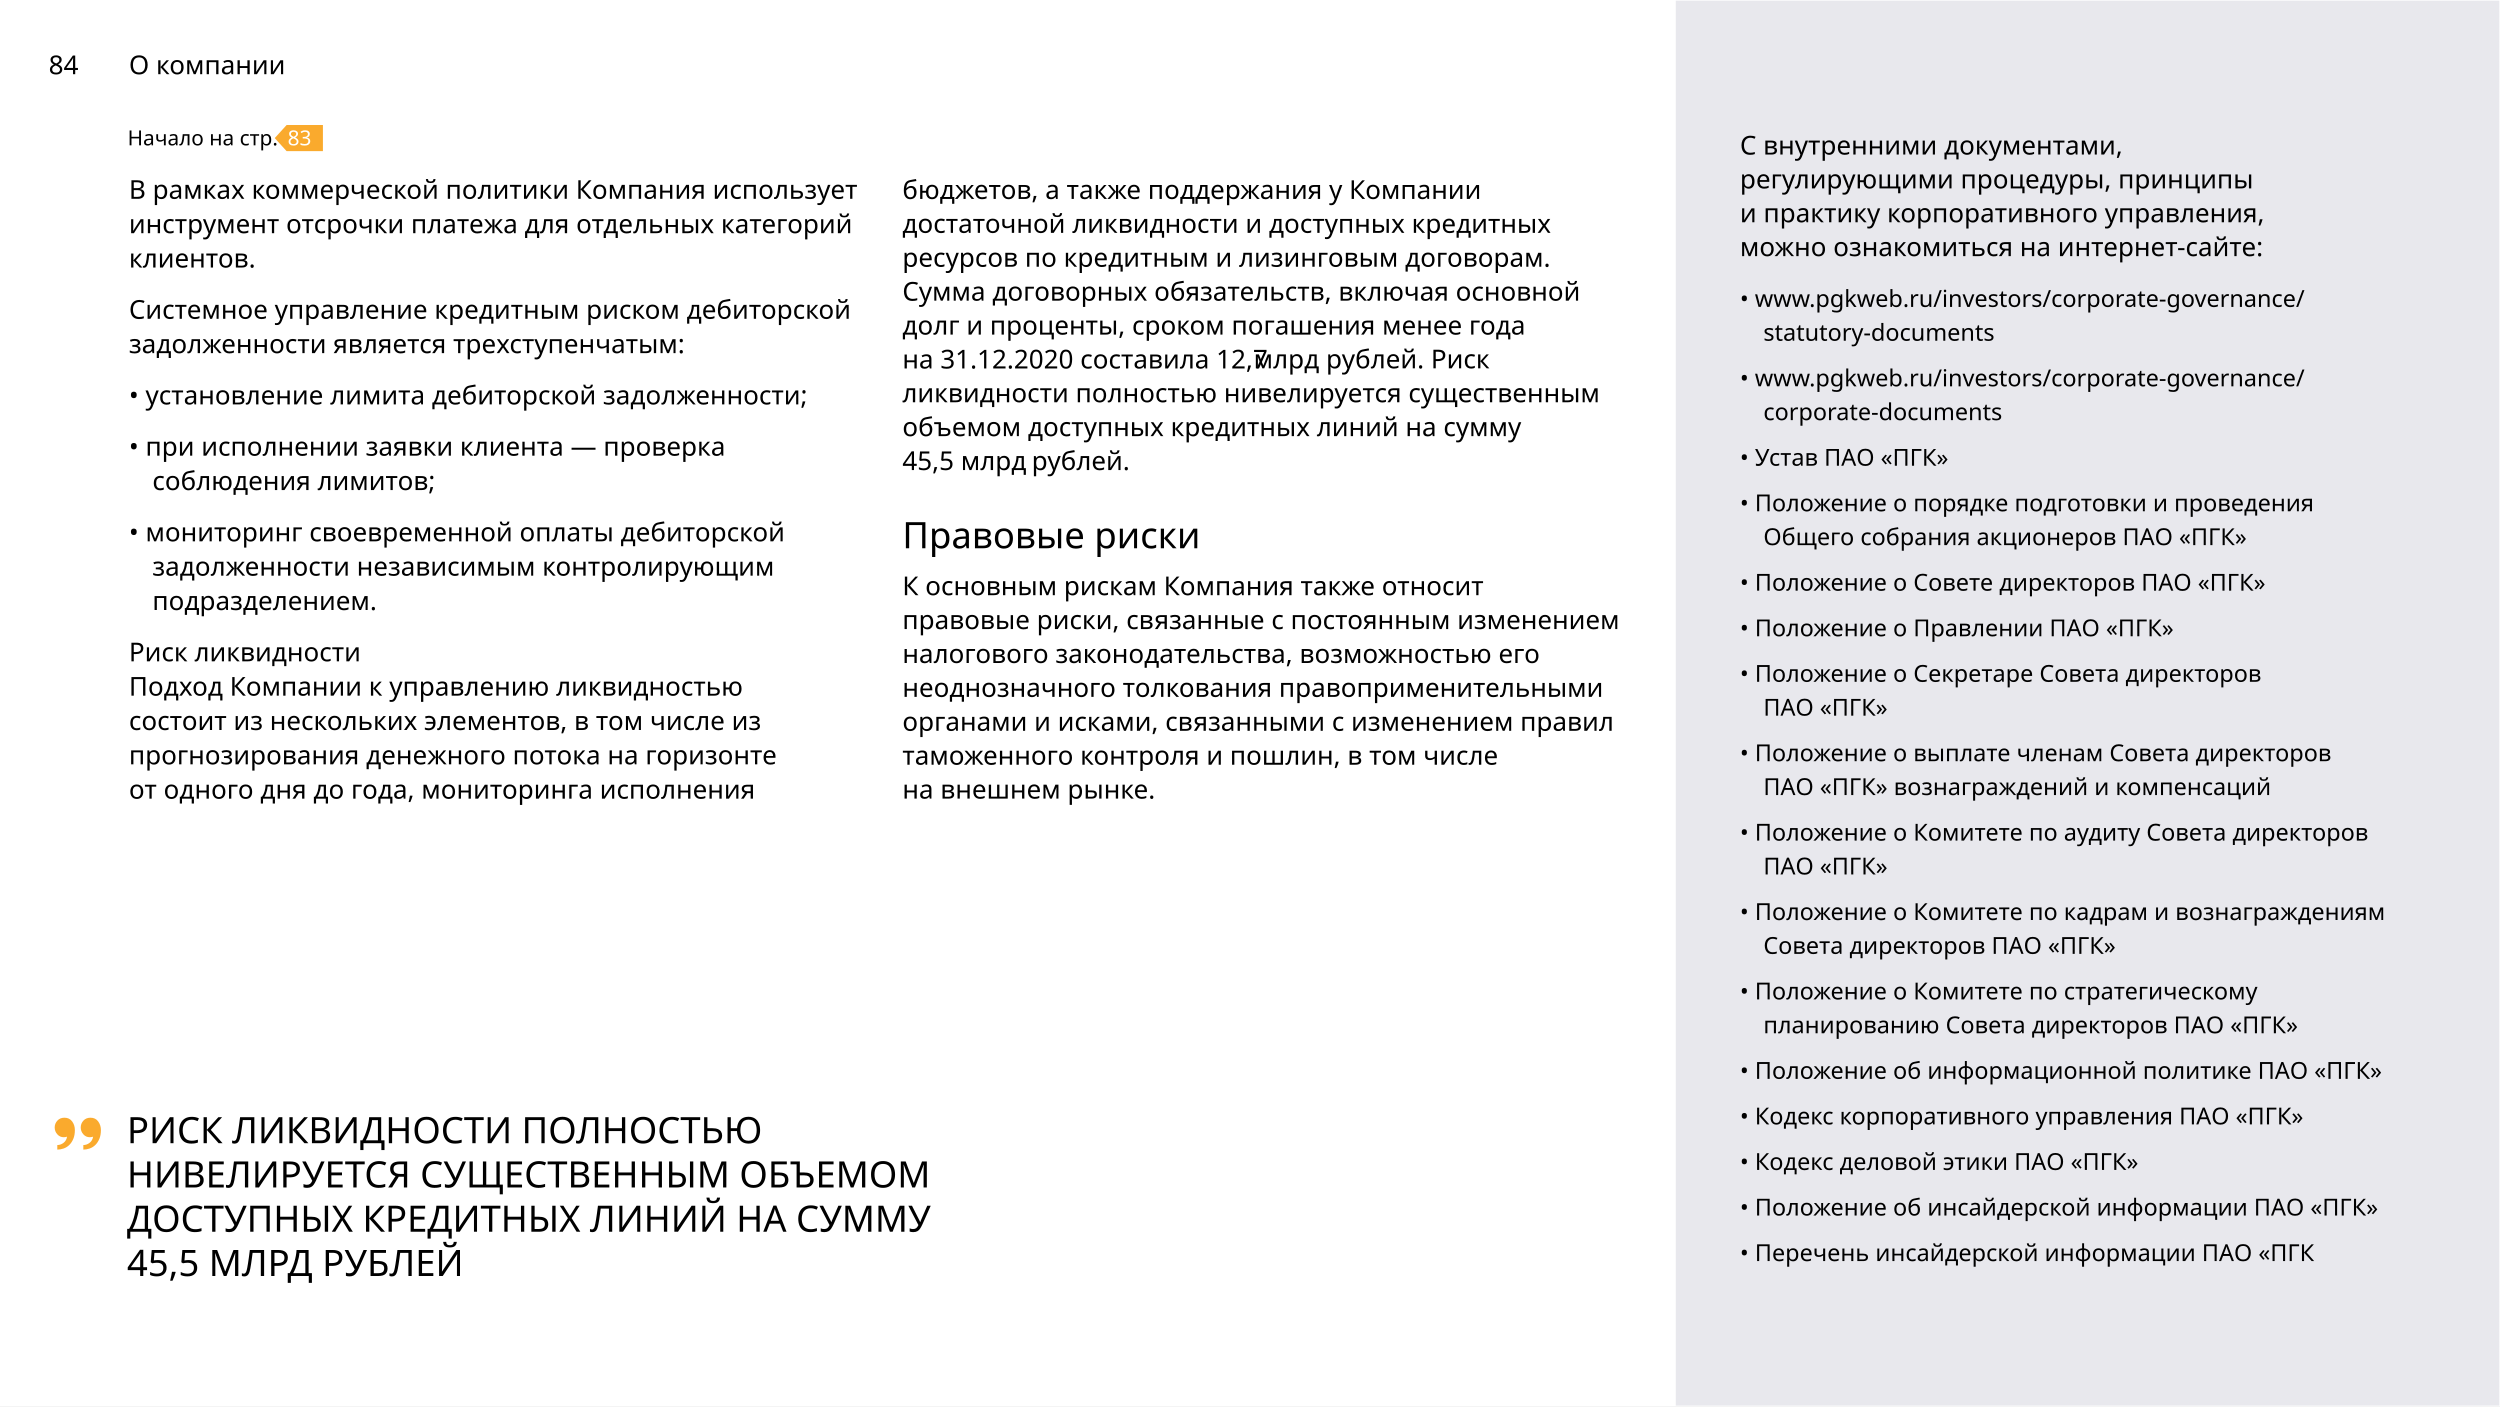
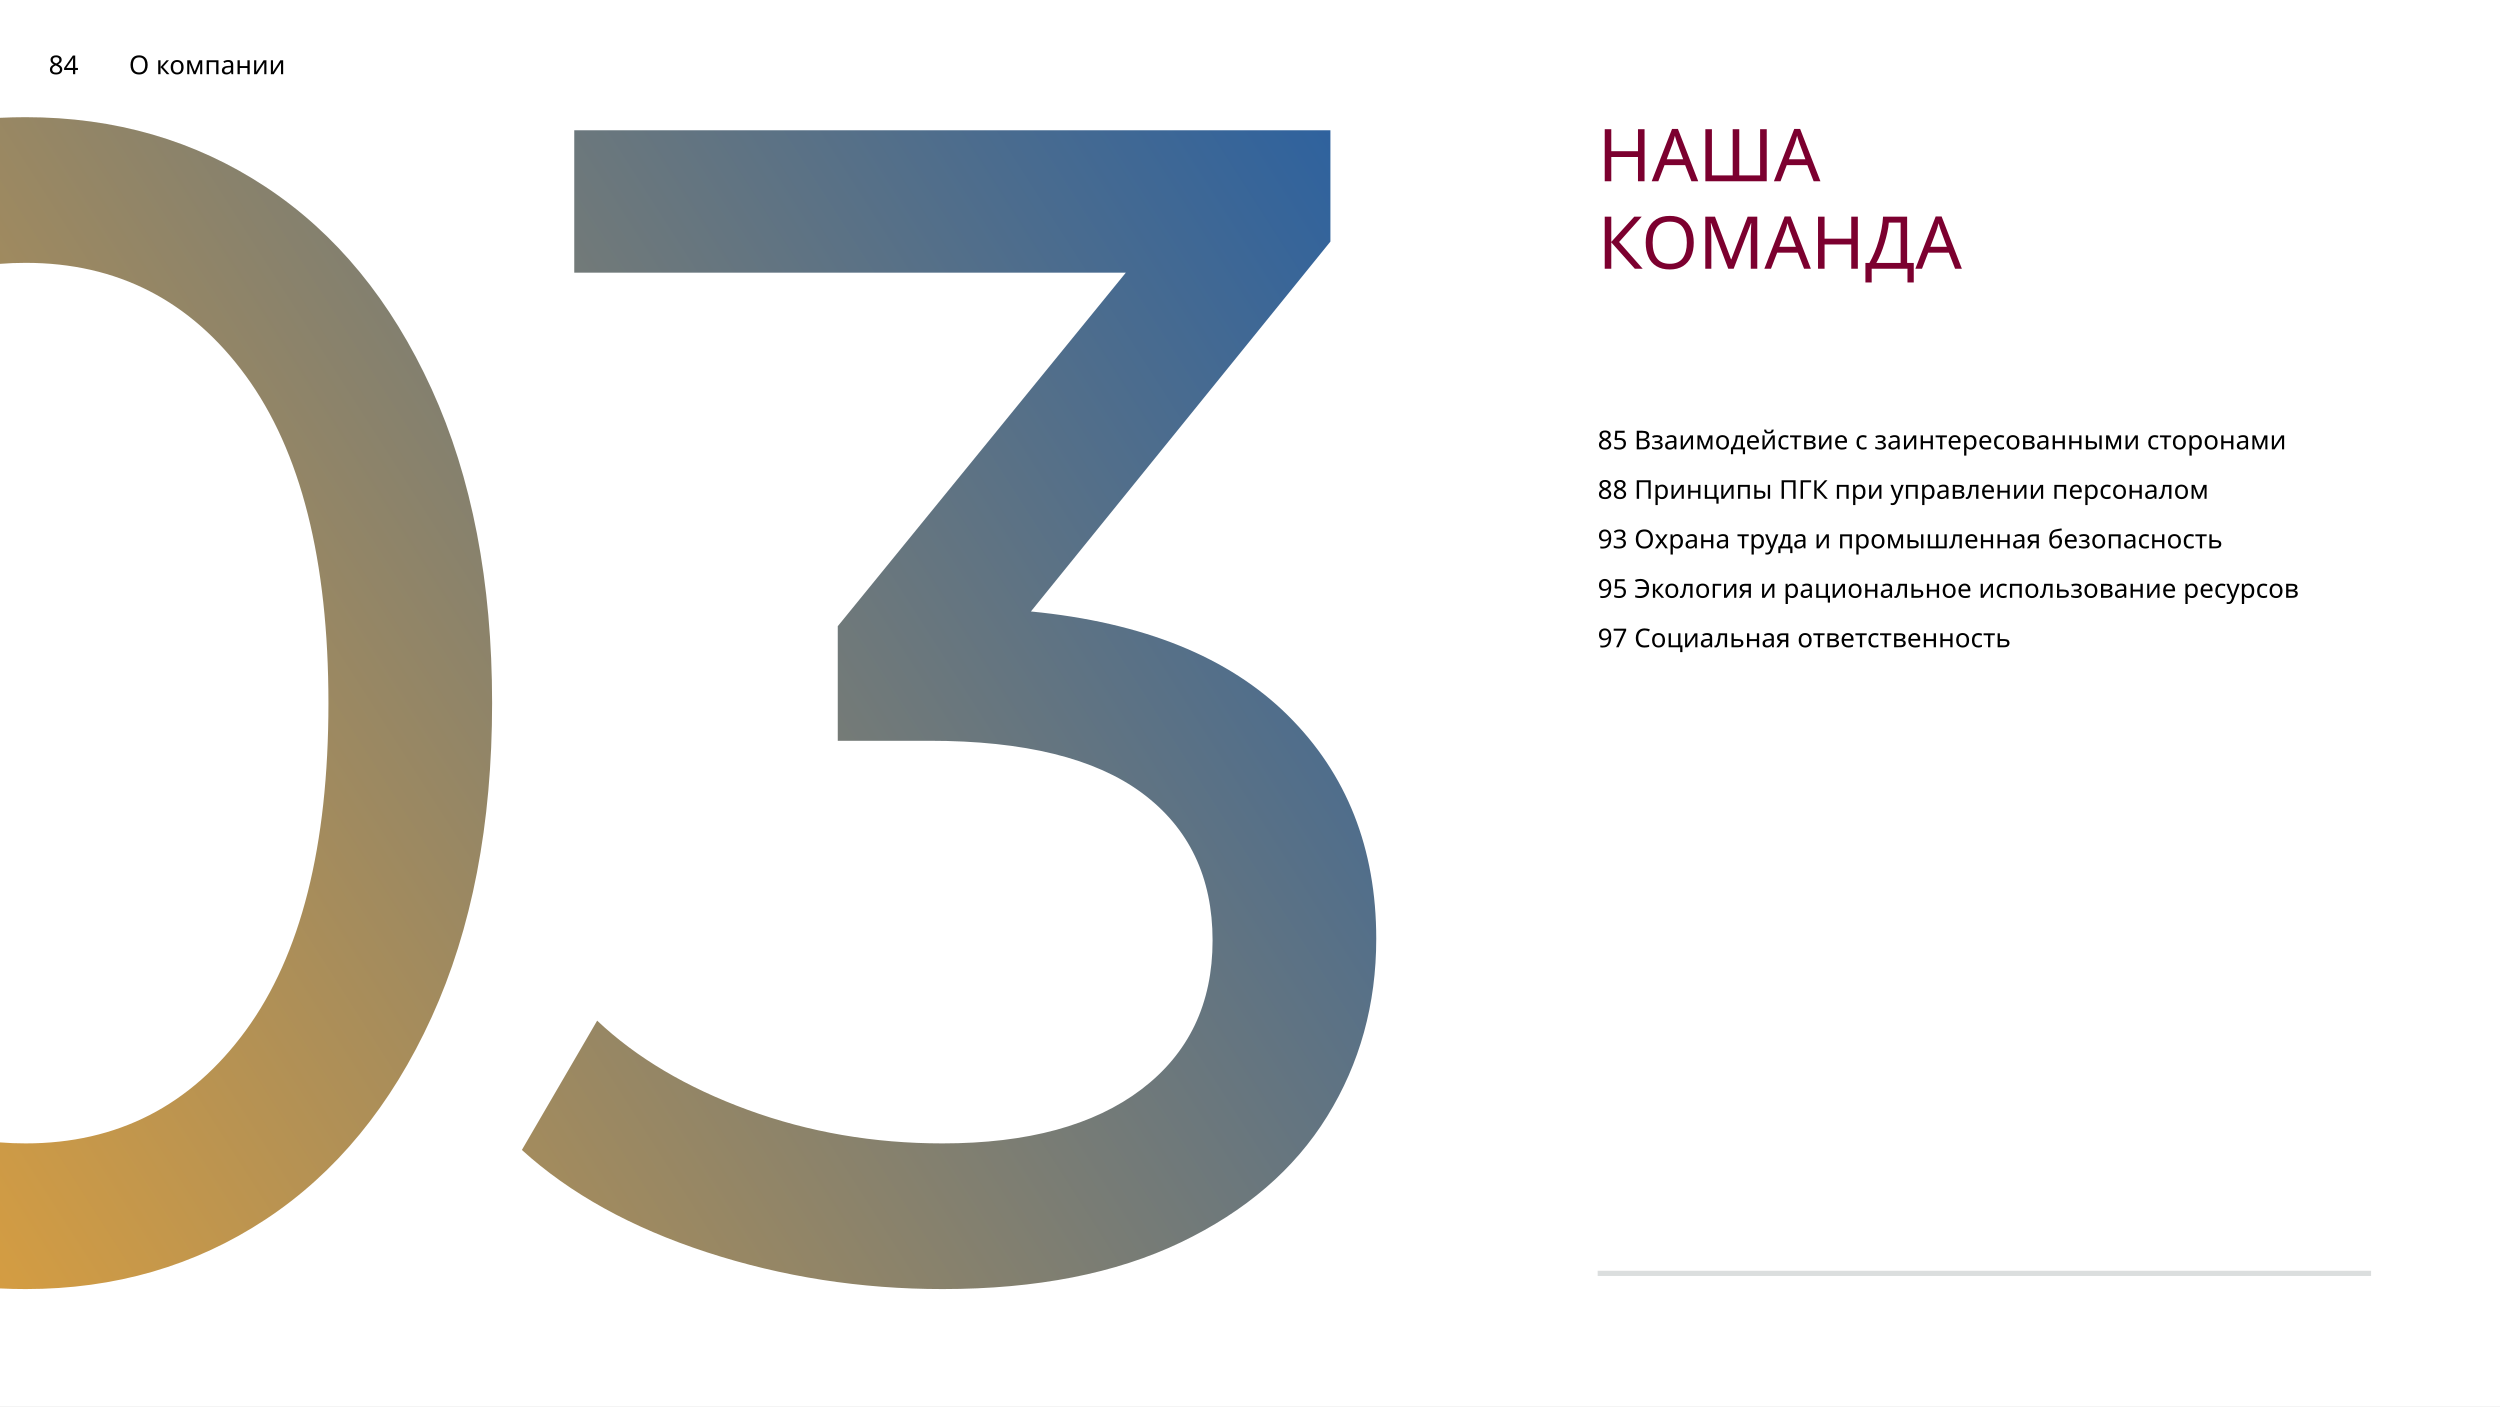
<svg xmlns="http://www.w3.org/2000/svg" version="1.1" id="svg2" xml:space="preserve" width="2560" height="1440" viewBox="0 0 2560 1440">
  <defs id="defs6">
    <clipPath clipPathUnits="userSpaceOnUse" id="clipPath20">
      <path d="M 0,1080 H 1920 V 0 H 0 Z" id="path18" />
    </clipPath>
-     <clipPath clipPathUnits="userSpaceOnUse" id="clipPath200">
-       <path d="M 0,0 H 1920 V 1080 H 0 Z" id="path198" />
-     </clipPath>
-     <clipPath clipPathUnits="userSpaceOnUse" id="clipPath218">
-       <path d="M 0,1080 H 1920 V 0 H 0 Z" id="path216" />
+     <linearGradient x1="0" y1="0" x2="1" y2="0" gradientUnits="userSpaceOnUse" gradientTransform="matrix(1421.797,902.2997,902.2997,-1421.797,-355.6667,87.87323)" spreadMethod="pad" id="linearGradient58">
+       <stop style="stop-opacity:1;stop-color:#faaa2d" offset="0" id="stop54" />
+       <stop style="stop-opacity:1;stop-color:#2960a1" offset="1" id="stop56" />
+     </linearGradient>
+     <clipPath clipPathUnits="userSpaceOnUse" id="clipPath78">
+       <path d="M 0,1080 H 1920 V 0 H 0 Z" id="path76" />
    </clipPath>
  </defs>
  <g id="g10" transform="matrix(1.333333,0,0,-1.333333,0,1440)">
    <g id="g12">
      <g id="g14">
        <g id="g16" clip-path="url(#clipPath20)">
          <path d="M 0,0 H 1920 V 1080 H 0 Z" style="fill:#ffffff;fill-opacity:1;fill-rule:nonzero;stroke:none" id="path22" />
        </g>
      </g>
    </g>
-     <text transform="matrix(1,0,0,-1,99,927.3)" style="font-variant:normal;font-weight:300;font-stretch:normal;font-size:20px;font-family:'Rubik Light';-inkscape-font-specification:Rubik-Light;writing-mode:lr-tb;fill:#000000;fill-opacity:1;fill-rule:nonzero;stroke:none" id="text46">
-       <tspan x="0 13.06 18.22 29.84 40.56 53.84 63.96 74.68 85.04 90.2 99.818 110.978 124.258 137.538 148.458 160.078 170.618 181.538 192.258 201.878 213.038 224.958 230.118 241.638 252.598 263.818 275.738 285.678 297.598 307.718 319.638 324.798 336.476 347.636 360.916 372.436 383.156 395.076 406.996 417.376 422.536 434.456 445.176 456.696 467.656 478.876 488.396 498.236 508.474 519.394 529.334" y="0" id="tspan24">В рамках коммерческой политики Компания использует </tspan>
-       <tspan x="0 11.92 23.84 34.56 44.5 55.74 66.32 79.6 90.52 102.44 112.38 117.42 128.58 138.52 149.24 160.86 172.02 182.56 192.68 204.6 209.64 221.16 232.38 243.1 253.04 263.96 278.94 289.66 294.7 306.22 317.44 327.82 332.86 344.02 353.96 365.48 376.32 387.54 397.06 408.98 422.16 432.52 437.56 447.68 458.4 468.34 479.26 487.38 498.54 510.16 522.08 534" y="26.38" id="tspan26">инструмент отсрочки платежа для отдельных категорий </tspan>
-       <tspan x="0 10.12 21.34 33.26 44.18 56.1 66.04 77.2 88.04" y="52.76" id="tspan28">клиентов.</tspan>
-       <tspan x="0 13.02 24.94 35.66 45.6 56.52 69.8 81.72 92.88 103.8 108.96 119.54 131.06 142.68 153.4 164.24 175.46 186.38 198.3 210.22 221.14 226.3 236.42 248.04 258.96 270.48 282.4 292.34 304.26 317.44 330.72 335.88 347.5 359.42 370.14 379.754 390.914 404.194 409.354 420.874 431.794 443.134 455.054 464.994 476.154 487.774 498.494 508.114 519.274 531.194" y="92.14" id="tspan30">Системное управление кредитным риском дебиторской </tspan>
-       <tspan x="0 9.84 20.56 32.08 43.04 54.26 69.24 80.16 92.08 104 115.16 125.88 135.82 147.74 152.9 163.28 174.12 185.34 195.72 206.64 216.58 227.3 237.68 242.84 252.78 264.4 275.32 285.68 296.4 306.34 316.92 328.44 339.36 351.28 361.82 372.54 382.48 395.66 408.94" y="118.52" id="tspan32">задолженности является трехступенчатым:</tspan>
-       <tspan x="0 7.6 18 28.24 38.96 48.9 59.62 71.54 82.7 93.54 104.76 115.68 127.6 139.52 150.44 155.6 166.82 178.74 192.02 203.94 213.88 224.6 229.76 241.28 252.2 263.54 275.46 285.4 296.56 308.18 318.9 328.516 339.676 351.596 356.756 366.596 377.316 388.836 399.796 411.016 425.996 436.916 448.836 460.756 471.916 482.636 492.576 504.496" y="157.9" id="tspan34">• установление лимита дебиторской задолженности;</tspan>
-       <tspan x="0 7.6 18 29.52 41.14 53.06 58.22 70.14 80.86 92.38 103.338 114.558 126.478 137.398 149.318 161.238 173.158 178.318 188.158 198.878 209.258 220.098 230.218 242.138 247.298 257.418 268.638 280.558 291.478 303.398 313.338 324.058 329.218 344.558 349.718 361.238 372.858 384.018 394.858 405.778 417.398 427.518 438.238" y="197.28" id="tspan36">• при исполнении заявки клиента — проверка </tspan>
-       <tspan x="18 28.72 39.88 51.22 62.44 77.7 89.22 100.14 112.06 123.98 134.36 139.52 150.74 162.66 175.94 187.86 197.8 208.96 219.8" y="223.66" id="tspan38">соблюдения лимитов;</tspan>
-       <tspan x="0 7.6 18 31.28 42.44 54.36 66.28 76.22 87.38 99 110.92 122.84 131.2 136.36 147.08 157.92 169.08 180 190.84 202.46 213.38 226.66 237.58 249.5 261.42 272.58 284.5 289.66 300.82 312.34 323.56 334.28 344.22 357.4 362.56 374.08 385 396.34 408.26 418.2 429.36 440.98 451.7 461.314 472.474 484.394" y="263.04" id="tspan40">• мониторинг своевременной оплаты дебиторской </tspan>
-       <tspan x="18 27.84 38.56 50.08 61.04 72.26 87.24 98.16 110.08 122 133.16 143.88 153.82 165.74 170.9 182.82 193.74 203.58 214.3 225.14 237.06 247.78 259.7 272.98 286.16 299.44 304.6 314.216 325.376 337.296 347.236 358.856 369.816 381.036 392.956 404.196 414.776 430.036 445.936 457.856 471.136" y="289.42" id="tspan42">задолженности независимым контролирующим </tspan>
-       <tspan x="18 29.52 40.68 52.2 63.82 74.54 84.38 95.9 106.738 117.958 128.878 140.798 152.718 163.638 176.918" y="315.8" id="tspan44">подразделением.</tspan>
+     <text transform="matrix(1,0,0,-1,1227,734.9)" style="font-variant:normal;font-weight:300;font-stretch:normal;font-size:20px;font-family:'Rubik Light';-inkscape-font-specification:Rubik-Light;writing-mode:lr-tb;fill:#000000;fill-opacity:1;fill-rule:nonzero;stroke:none" id="text34">
+       <tspan x="0 12.36 23.8 40 53.06 62.9 73.62 85.54 98.82 109.98 121.5 132.42 144.34 155.06 165 175.84 187.76 198.68 203.84 214.56 219.72 229.56 240.28 252.2 264.12 274.06 284.98 296.6 307.52 318.24 329.4 340.24 350.96 362.88 374.8 387.98 401.26 413.18 418.34 429.06 439 450.16 461.78 472.94 484.86 495.58 508.86" y="0" id="tspan24">85 Взаимодействие с заинтересованными сторонами</tspan>
+       <tspan x="0 12.36 24.72 40 54 65.62 77.54 89.46 101.48 113.4 124.92 138.1 143.26 157.26 167.36 179.64 184.8 196.32 207.94 219.86 225.02 235.6 247.12 258.74 269.46 280.3 291.52 302.44 314.36 326.28 338.2 343.36 354.88 365.8 377.42 388.14 399.3 411.22 421.94 433.16 444.32" y="38" id="tspan26">88 Принципы ПГК при управлении персоналом</tspan>
+       <tspan x="0 11.06 22.58 40 53.24 63.6 75.22 85.94 97.86 108.58 113.74 123.68 134.918 145.498 157.018 167.738 172.898 184.818 189.978 201.498 213.118 224.278 237.558 250.738 266.118 277.338 288.258 300.178 312.098 322.818 333.198 338.358 349.698 360.618 370.458 381.618 393.138 403.858 414.578 426.498 437.658 448.378 458.318" y="76" id="tspan28">93 Охрана труда и промышленная безопасность</tspan>
+       <tspan x="0 11.44 22.88 40 52.4 62.02 72.98 84.2 95.36 103.72 115.64 126.02 131.18 143.1 148.26 159.88 170.6 182.62 194.54 205.7 217.62 228.34 239.56 249.08 261 272.16 283.08 288.24 300.16 310.88 322.4 333.358 344.578 354.098 363.938 375.098 385.938 396.658 408.578 420.498 431.418 436.578 448.198 459.118 469.838 480.418 492.038 502.758 513.918" y="114" id="tspan30">95 Экология и рациональное использование ресурсов</tspan>
+       <tspan x="0 11.44 21.18 40 53.02 64.18 76.2 88.12 98.84 110.06 119.58 131.5 142.22 152.6 157.76 168.92 178.86 189.7 200.62 210.56 221.28 231.22 242.06 252.98 264.9 276.82 287.98 298.7 308.64" y="152" id="tspan32">97 Социальная ответственность</tspan>
    </text>
-     <text transform="matrix(1,0,0,-1,99,572.12)" style="font-variant:normal;font-weight:500;font-stretch:normal;font-size:20px;font-family:'Rubik Medium';-inkscape-font-specification:Rubik-Medium;writing-mode:lr-tb;fill:#000000;fill-opacity:1;fill-rule:nonzero;stroke:none" id="text50">
-       <tspan x="0 13.2 25.68 37.12 48.58 53.14 65.22 77.7 89.16 100.86 113.34 125.92 138.4 150.26 161.7 172.32" y="0" id="tspan48">Риск ликвидности</tspan>
+     <text transform="matrix(1,0,0,-1,1227,940.8)" style="font-variant:normal;font-weight:normal;font-stretch:normal;font-size:56px;font-family:'Prosto One';-inkscape-font-specification:ProstoOne-Regular;writing-mode:lr-tb;fill:#7c002f;fill-opacity:1;fill-rule:nonzero;stroke:none" id="text40">
+       <tspan x="0 47.376 93.632 155.288 201.264" y="0" id="tspan36">НАША </tspan>
+       <tspan x="0 41.877 92.047 153.983 200.239 247.615 297.595" y="67.2" id="tspan38">КОМАНДА</tspan>
    </text>
-     <text transform="matrix(1,0,0,-1,99,545.74)" style="font-variant:normal;font-weight:300;font-stretch:normal;font-size:20px;font-family:'Rubik Light';-inkscape-font-specification:Rubik-Light;writing-mode:lr-tb;fill:#000000;fill-opacity:1;fill-rule:nonzero;stroke:none" id="text72">
-       <tspan x="0 14 25.16 36.68 47.04 58.2 69.72 74.88 86.56 97.72 111 122.52 133.24 145.16 157.08 169 174.16 184.28 189.44 200.02 211.54 223.16 233.88 244.72 255.94 266.86 278.78 290.7 305.96 311.12 322.34 334.26 344.38 355.22 367.14 378.66 390.58 401.74 412.46 422.4 431.92 447.18" y="0" id="tspan52">Подход Компании к управлению ликвидностью </tspan>
-       <tspan x="0 10.72 21.88 32.6 42.54 53.7 65.62 75.56 80.72 92.64 102.48 107.64 119.56 130.48 141.2 150.818 161.778 172.998 182.518 192.638 204.558 214.918 220.078 230.598 241.818 252.738 266.018 276.938 288.858 298.798 309.958 320.798 325.538 330.698 341.538 346.698 356.638 367.798 381.078 386.238 396.778 408.698 419.418 430.638 441.558 446.718 458.638 468.478" y="26.38" id="tspan54">состоит из нескольких элементов, в том числе из </tspan>
-       <tspan x="0 11.52 23.14 34.3 42.66 54.58 65.74 75.58 87.5 99.12 110.28 121.12 131.84 143.76 155.68 166.06 171.22 182.74 193.66 205.58 216.5 231.48 243.4 254.56 262.678 273.838 278.998 290.518 301.678 311.618 322.778 332.898 343.618 348.778 360.698 371.418 376.578 384.696 395.856 407.476 419.396 429.236 440.396 452.316 462.256 473.176" y="52.76" id="tspan56">прогнозирования денежного потока на горизонте </tspan>
-       <tspan x="0 11.16 21.1 26.26 37.42 48.94 60.86 72.02 80.14 91.3 96.46 107.98 119.9 130.28 135.44 146.96 158.12 163.28 171.398 182.558 194.078 204.798 209.538 214.698 227.978 239.138 251.058 262.978 272.918 284.078 295.698 307.618 319.538 327.898 338.618 343.778 355.698 366.418 377.938 388.896 400.116 412.036 422.956 434.876 446.796 457.176" y="79.14" id="tspan58">от одного дня до года, мониторинга исполнения </tspan>
-       <tspan x="594 605.34 620.6 632.12 647.1 658.02 667.96 679.12 689.96 694.7 699.86 710.58 715.74 725.68 736.4 746.52 761.5 772.42 777.58 789.1 800.26 811.78 823.3 834.22 845.84 860.82 871.54 883.46 895.38 905.76 910.92 921.5 926.66 938.336 949.496 962.776 974.296 985.016 996.936 1008.856 1020.776" y="-381.46" id="tspan60">бюджетов, а также поддержания у Компании </tspan>
-       <tspan x="594 605.52 616.68 627.4 637.34 648.06 658 669.16 679.7 691.62 702.78 714.7 719.86 731.08 743 753.12 763.96 775.88 787.4 799.32 810.48 821.2 831.14 843.06 848.22 860.14 865.3 876.82 887.98 898.7 908.64 919.22 930.74 942.66 955.84 966.2 971.36 981.48 993.1 1004.02 1015.54 1027.46 1037.4 1049.32 1062.5 1072.86" y="-355.42" id="tspan62">достаточной ликвидности и доступных кредитных </tspan>
-       <tspan x="594 605.62 616.54 627.26 637.84 649.46 660.18 671.34 682.18 687.34 698.86 710.02 715.18 725.3 736.92 747.84 759.36 771.28 781.22 793.14 806.32 819.6 824.76 836.68 841.84 853.06 864.98 874.82 886.74 898.66 906.776 917.936 928.776 941.956 955.236 960.396 971.916 983.076 991.196 1002.356 1013.196 1024.356 1035.976 1046.696 1059.976 1064.736" y="-329.38" id="tspan64">ресурсов по кредитным и лизинговым договорам. </tspan>
-       <tspan x="594 607.02 617.6 630.88 644.16 654.88 660.04 671.56 682.72 690.838 701.998 712.838 723.998 735.618 747.538 760.718 771.078 776.238 787.398 798.738 809.118 818.958 829.678 839.618 850.458 861.678 871.198 881.918 891.858 902.698 907.438 912.598 923.438 933.558 944.778 960.038 970.578 981.298 991.678 996.838 1007.998 1018.718 1030.638 1041.798 1052.638 1064.558 1075.718 1087.638" y="-303.34" id="tspan66">Сумма договорных обязательств, включая основной </tspan>
-       <tspan x="594 605.52 616.48 627.7 636.06 641.22 653.14 658.3 669.82 681.44 692.6 704.62 715.54 727.46 737.4 750.58 755.32 760.48 771.2 782.82 793.98 803.598 814.758 828.038 833.198 844.718 855.878 864.238 874.958 890.338 901.258 913.178 925.098 935.478 940.638 953.918 964.838 976.758 987.678 998.598 1003.758 1011.876 1023.036 1034.556 1045.276" y="-277.3" id="tspan68">долг и проценты, сроком погашения менее года </tspan>
-       <tspan x="594 605.92 616.64 621.8 632.92 640.88 644.28 652.24 663.44 668.2 679.4 691.72 702.92 715.24 720.4 731.12 742.28 753 762.94 773.66 784.5 796.42 807.64 818.36 823.52 831.48 842.68 846.818" y="-251.26" id="tspan70">на 31.12.2020 составила 12,7</tspan>
-     </text>
-     <text transform="matrix(1,0,0,-1,962.7816,797.1215)" style="font-variant:normal;font-weight:300;font-stretch:normal;font-size:20px;font-family:'Rubik Light';-inkscape-font-specification:Rubik-Light;writing-mode:lr-tb;fill:#000000;fill-opacity:1;fill-rule:nonzero;stroke:none" id="text82">
-       <tspan x="0 13.28 24.5 36.12 47.64 52.8 64.038 74.618 85.958 97.178 108.098 120.018 124.778 129.938 142.498 154.418 165.138 175.258" y="0" id="tspan74">млрд рублей. Риск </tspan>
-       <tspan x="-269.78 -258.56 -246.64 -236.52 -225.68 -213.76 -202.24 -190.32 -179.16 -168.44 -158.5 -146.58 -141.42 -129.9 -118.942 -107.722 -95.802 -84.642 -73.922 -63.982 -54.462 -39.202 -34.042 -22.122 -10.202 0.638 11.476 22.696 34.616 45.856 56.096 67.016 76.956 87.676 98.056 103.216 113.936 124.516 140.416 151.336 162.056 171.996 182.836 193.756 205.676 217.596 230.776 244.056" y="26.04" id="tspan76">ликвидности полностью нивелируется существенным </tspan>
-       <tspan x="-269.78 -258.62 -247.28 -236.5 -225.58 -212.3 -201.14 -187.86 -182.7 -171.18 -160.02 -149.3 -139.36 -128.78 -117.26 -105.34 -92.16 -81.8 -76.64 -66.52 -54.9 -43.98 -32.46 -20.54 -10.6 1.32 14.5 24.86 30.02 41.24 53.16 65.08 77 88.92 94.08 106 116.72 121.88 132.6 143.18 156.46 169.74 180.32" y="52.08" id="tspan78">объемом доступных кредитных линий на сумму </tspan>
-       <tspan x="-269.78 -257.88 -246.66 -241.92 -230.48 -225.32 -212.04 -200.82 -189.2" y="78.12" id="tspan80">45,5 млрд</tspan>
-     </text>
-     <text transform="matrix(1,0,0,-1,792.3227,719.0144)" style="font-variant:normal;font-weight:300;font-stretch:normal;font-size:20px;font-family:'Rubik Light';-inkscape-font-specification:Rubik-Light;writing-mode:lr-tb;fill:#000000;fill-opacity:1;fill-rule:nonzero;stroke:none" id="text86">
-       <tspan x="0 11.24 21.82 33.16 44.38 55.3 67.22" y="0" id="tspan84">рублей.</tspan>
-     </text>
-     <text transform="matrix(1,0,0,-1,693,658.943)" style="font-variant:normal;font-weight:500;font-stretch:normal;font-size:28px;font-family:'Rubik Medium';-inkscape-font-specification:Rubik-Medium;writing-mode:lr-tb;fill:#000000;fill-opacity:1;fill-rule:nonzero;stroke:none" id="text90">
-       <tspan x="0 20.44 37.632 53.648 70.028 86.632 103.012 124.516 140.7 147.084 164.276 181.748 197.764 213.808" y="0" id="tspan88">Правовые риски</tspan>
-     </text>
-     <text transform="matrix(1,0,0,-1,693,622.9073)" style="font-variant:normal;font-weight:300;font-stretch:normal;font-size:20px;font-family:'Rubik Light';-inkscape-font-specification:Rubik-Light;writing-mode:lr-tb;fill:#000000;fill-opacity:1;fill-rule:nonzero;stroke:none" id="text106">
-       <tspan x="0 12.28 17.44 28.6 39.32 51.24 62.4 73.24 85.16 98.34 111.62 116.78 128.4 140.32 151.04 161.16 171.88 185.16 190.32 201.998 213.158 226.438 237.958 248.678 260.598 272.518 282.898 288.058 297.998 308.718 318.838 333.818 344.738 349.898 361.058 370.998 382.918 394.078 404.798 416.718 426.658" y="0" id="tspan92">К основным рискам Компания также относит </tspan>
-       <tspan x="0 11.52 23.14 33.86 44.7 55.86 66.7 79.88 90.8 95.96 107.58 119.5 130.22 140.34 152.26 157 162.16 172.88 183.72 194.1 203.94 214.66 226.58 238.5 251.68 262.6 267.76 278.48 283.64 295.16 306.32 317.04 326.98 338.14 348.52 360.44 372.36 385.54 398.82 403.98 415.9 425.74 439.02 449.94 461.86 472.78 484.7 496.62 507.54 520.82" y="26.04" id="tspan94">правовые риски, связанные с постоянным изменением </tspan>
-       <tspan x="0 11.92 22.64 33.86 45.02 53.14 64.3 75.14 86.3 94.42 105.58 110.74 120.58 131.3 140.92 152.08 164 175.16 186.68 197.4 207.34 218.178 229.398 238.918 249.638 259.578 270.418 281.138 285.878 291.038 301.878 313.038 322.878 336.158 347.318 362.298 374.218 385.378 396.098 406.038 415.558 430.818 435.978 446.898 455.016 466.176" y="52.08" id="tspan96">налогового законодательства, возможностью его </tspan>
-       <tspan x="0 11.92 22.84 34 45.52 57.44 68.6 78.44 90.36 101.08 111.62 123.54 134.7 142.818 153.978 159.138 169.078 180.038 191.258 200.878 212.038 222.878 233.598 245.518 257.438 267.818 272.978 284.498 296.118 306.838 317.678 328.838 340.358 351.978 363.898 377.178 388.098 400.018 411.938 421.878 432.716 443.936 453.456 465.376 478.556 491.836 503.756" y="78.12" id="tspan98">неоднозначного толкования правоприменительными </tspan>
-       <tspan x="0 11.16 22.78 31.14 41.86 53.78 64.5 77.78 89.7 94.86 106.78 111.94 123.86 134.58 144.7 155.42 168.7 180.62 185.36 190.52 201.24 212.08 222.46 232.3 243.02 254.94 266.86 280.04 293.32 305.24 310.4 321.12 326.28 338.2 348.04 361.32 372.24 384.16 395.08 407 418.92 429.84 443.12 448.28 459.8 471.42 482.14 492.98 504.9 516.12" y="104.16" id="tspan100">органами и исками, связанными с изменением правил </tspan>
-       <tspan x="0 9.94 20.66 33.94 45.1 60.08 71 82.92 94.84 106 114.118 125.278 130.438 140.058 151.218 163.138 173.078 184.698 195.658 206.878 217.258 222.418 234.338 239.498 251.018 262.178 277.558 288.778 300.698 312.618 317.358 322.518 333.358 338.518 348.458 359.618 372.898 378.058 388.598 400.518 411.238 422.458 433.378" y="130.2" id="tspan102">таможенного контроля и пошлин, в том числе </tspan>
-       <tspan x="0 11.92 22.64 27.8 38.64 50.56 61.48 76.86 88.78 99.7 112.98 118.14 129.76 142.94 154.86 164.478 175.398" y="156.24" id="tspan104">на внешнем рынке.</tspan>
-     </text>
-     <g id="g108" transform="translate(220.1209,984)">
-       <path d="M 0,0 -9.121,-10.047 0,-20.094 H 27.879 V -10.047 0 Z" style="fill:#faaa2d;fill-opacity:1;fill-rule:nonzero;stroke:none" id="path110" />
-     </g>
-     <text transform="matrix(1,0,0,-1,98,968.3599)" style="font-variant:normal;font-weight:300;font-stretch:normal;font-size:16px;font-family:'Rubik Light';-inkscape-font-specification:Rubik-Light;writing-mode:lr-tb;fill:#000000;fill-opacity:1;fill-rule:nonzero;stroke:none" id="text114">
-       <tspan x="0 11.2 19.776 28.208 36.784 45.76 54.688 58.816 68.352 76.928 81.056 89.632 97.584 106.686 110.494" y="0" id="tspan112">Начало на стр. </tspan>
-     </text>
-     <text transform="matrix(1,0,0,-1,220.8784,968.3599)" style="font-variant:normal;font-weight:500;font-stretch:normal;font-size:16px;font-family:'Rubik Medium';-inkscape-font-specification:Rubik-Medium;writing-mode:lr-tb;fill:#ffffff;fill-opacity:1;fill-rule:nonzero;stroke:none" id="text118">
-       <tspan x="0 10.512" y="0" id="tspan116">83</tspan>
-     </text>
-     <path d="m 1287,0.5 h 632.5 V 1079.499 H 1287 Z" style="fill:#e8e8ed;fill-opacity:1;fill-rule:nonzero;stroke:none" id="path120" />
-     <text transform="matrix(1,0,0,-1,1336.25,961.3)" style="font-variant:normal;font-weight:500;font-stretch:normal;font-size:20px;font-family:'Rubik Medium';-inkscape-font-specification:Rubik-Medium;writing-mode:lr-tb;fill:#000000;fill-opacity:1;fill-rule:nonzero;stroke:none" id="text124">
-       <tspan x="0 13.7 18.26 29.96 42.44 53.88 64.5 76.78 88.34 100.82 113.3 125.78 139.86 152.34 156.9 169.48 181.34 192.8 204.24 218.32 229.88 242.36 252.98 264.42 278.5 290.98" y="0" id="tspan122">С внутренними документами,</tspan>
-     </text>
-     <text transform="matrix(1,0,0,-1,1336.25,935.3)" style="font-variant:normal;font-weight:500;font-stretch:normal;font-size:20px;font-family:'Rubik Medium';-inkscape-font-specification:Rubik-Medium;writing-mode:lr-tb;fill:#000000;fill-opacity:1;fill-rule:nonzero;stroke:none" id="text132">
-       <tspan x="0 12.28 23.84 32.76 43.54 55.62 68.1 79.96 91.4 108.12 124.82 137.3 151.38 163.86 168.42 180.66 192.94 204.8 217.518 229.078 241.658 253.098 265.378 280.738 286.038 290.598 302.838 315.118 327.598 340.078 352.838 365.318 377.558 392.918" y="0" id="tspan126">регулирующими процедуры, принципы </tspan>
-       <tspan x="0 12.48 17.04 29.28 41.56 53 64.46 75.08 87.56 99.02 110.46 115.02 126.02 137.88 150.16 162.4 174.26 186.54 197.98 208.6 221.08 232.78 245.26 257.12 265.858 277.718 282.278 293.718 305.958 318.238 329.678 341.378 353.458 365.018 377.498 389.978 401.498 406.798" y="26" id="tspan128">и практику корпоративного управления, </tspan>
-       <tspan x="0 14.08 25.94 43.12 55.6 67.46 72.02 83.88 94.6 107.08 118.52 129.518 141.378 155.458 167.938 178.558 189.178 200.618 212.138 216.698 229.178 240.618 245.178 257.658 270.138 280.758 292.318 304.598 317.078 328.638 339.258 348.858 360.298 371.738 384.218 394.838 406.398" y="52" id="tspan130">можно ознакомиться на интернет-сайте:</tspan>
-     </text>
-     <text transform="matrix(1,0,0,-1,1336.25,844.3)" style="font-variant:normal;font-weight:300;font-stretch:normal;font-size:18px;font-family:'Rubik Light';-inkscape-font-specification:Rubik-Light;writing-mode:lr-tb;fill:#000000;fill-opacity:1;fill-rule:nonzero;stroke:none" id="text182">
-       <tspan x="0 6.84 18 32.148 46.296 59.688 63.972 74.43 84.888 93.654 107.568 117.396 127.62 131.904 138.168 148.698 156.96 160.974 171.34 180.664 190.492 199.348 205.81 215.854 222.118 230.974 238.408 248.056 258.1 264.364 274.822 284.866 290.986 300.544 307.006 316.834 325.6 336.058 345.778 355.102 364.93 371.194 381.814 391.462 402.082 411.73 421.558" y="0" id="tspan134">• www.pgkweb.ru/investors/corporate-governance/</tspan>
-       <tspan x="18 26.856 33.318 42.876 49.338 59.868 66.33 76.374 82.638 91.782 100.548 110.988 121.032 130.68 141.21 157.014 166.842 177.316 183.778" y="25.992" id="tspan136">statutory-documents</tspan>
-       <tspan x="0 6.84 18 32.148 46.296 59.688 63.972 74.43 84.888 93.654 107.568 117.396 127.62 131.904 138.168 148.698 156.96 160.974 171.34 180.664 190.492 199.348 205.81 215.854 222.118 230.974 238.408 248.056 258.1 264.364 274.822 284.866 290.986 300.544 307.006 316.834 325.6 336.058 345.778 355.102 364.93 371.194 381.814 391.462 402.082 411.73 421.558" y="60.984" id="tspan138">• www.pgkweb.ru/investors/corporate-governance/</tspan>
-       <tspan x="18 27.648 37.692 43.956 54.414 64.458 70.578 80.136 86.598 96.426 105.192 115.632 125.676 135.324 145.854 161.658 171.486 181.96 188.422" y="86.976" id="tspan140">corporate-documents</tspan>
-       <tspan x="0 6.84 18 26.982 36.63 45.576 55.224 64.98 69.624 82.224 93.924 105.84 110.484 121.338 133.938 143.028 154.08" y="121.968" id="tspan142">• Устав ПАО «ПГК»</tspan>
-       <tspan x="0 6.84 18 30.6 40.464 50.562 60.606 74.088 83.916 94.644 105.372 115.2 119.844 129.888 134.532 144.9 154.944 165.402 174.744 185.112 193.768 203.596 208.24 218.608 228.652 239.02 246.328 256.372 265.318 275.362 285.118 294.226 304.954 309.598 320.326 324.97 335.338 345.796 355.84 365.596 375.424 385.792 395.62 406.348 417.076 426.418" y="156.96" id="tspan144">• Положение о порядке подготовки и проведения </tspan>
-       <tspan x="18 29.916 40.122 54.432 64.26 71.568 81.612 86.256 95.904 105.948 116.154 126.612 136.26 146.988 157.716 167.058 171.702 181.35 190.458 201.276 212.004 222.048 232.776 242.604 253.062 263.106 272.862 277.506 290.106 301.806 313.722 318.366 329.22 341.82 350.91 361.962" y="182.952" id="tspan146">Общего собрания акционеров ПАО «ПГК»</tspan>
-       <tspan x="0 6.84 18 30.6 40.464 50.562 60.606 74.088 83.916 94.644 105.372 115.2 119.844 129.888 134.532 146.25 156.294 166.05 175.878 184.824 194.652 199.296 209.664 220.392 230.85 240.678 249.786 258.732 268.776 279.234 289.278 299.034 303.678 316.278 327.978 339.894 344.538 355.392 367.992 377.082 388.134" y="217.944" id="tspan148">• Положение о Совете директоров ПАО «ПГК»</tspan>
-       <tspan x="0 6.84 18 30.6 40.464 50.562 60.606 74.088 83.916 94.644 105.372 115.2 119.844 129.888 134.532 147.132 157.59 167.238 176.994 187.092 196.92 207.648 218.376 229.104 233.748 246.348 258.048 269.964 274.608 285.462 298.062 307.152 318.204" y="252.936" id="tspan150">• Положение о Правлении ПАО «ПГК»</tspan>
-       <tspan x="0 6.84 18 30.6 40.464 50.562 60.606 74.088 83.916 94.644 105.372 115.2 119.844 129.888 134.532 146.25 156.078 165.186 175.644 185.472 194.418 204.066 214.524 224.352 228.996 240.714 250.758 260.514 270.342 279.288 288.936 293.58 303.948 314.676 325.134 334.962 344.07 353.016 363.06 373.518 383.562 393.318" y="287.928" id="tspan152">• Положение о Секретаре Совета директоров </tspan>
-       <tspan x="18 30.6 42.3 54.216 58.86 69.714 82.314 91.404 102.456" y="313.92" id="tspan154">ПАО «ПГК»</tspan>
-       <tspan x="0 6.84 18 30.6 40.464 50.562 60.606 74.088 83.916 94.644 105.372 115.2 119.844 129.888 134.532 144.288 156.15 166.518 176.616 186.264 195.21 205.038 209.682 219.168 229.266 239.094 249.822 259.47 271.422 276.066 287.784 297.828 307.584 317.412 326.358 336.006 340.65 351.018 361.746 372.204 382.032 391.14 400.086 410.13 420.588 430.632 440.388" y="348.912" id="tspan156">• Положение о выплате членам Совета директоров </tspan>
-       <tspan x="18 30.6 42.3 54.216 58.86 69.714 82.314 91.404 102.456 113.31 117.954 127.71 137.754 146.61 157.338 166.986 174.51 184.968 194.616 208.098 218.466 228.294 239.022 249.75 260.478 265.122 275.85 280.494 289.148 299.192 311.144 321.512 331.34 342.068 351.716 361.364 372.182 382.91" y="374.904" id="tspan158">ПАО «ПГК» вознаграждений и компенсаций</tspan>
-       <tspan x="0 6.84 18 30.6 40.464 50.562 60.606 74.088 83.916 94.644 105.372 115.2 119.844 129.888 134.532 145.042 155.086 167.038 177.766 186.712 196.54 205.486 215.314 219.958 230.326 240.37 245.014 254.662 264.184 274.552 285.28 294.226 303.748 308.392 320.11 330.154 339.91 349.738 358.684 368.332 372.976 383.344 394.072 404.53 414.358 423.466 432.412 442.456 452.914 462.958 472.714" y="409.896" id="tspan160">• Положение о Комитете по аудиту Совета директоров </tspan>
-       <tspan x="18 30.6 42.3 54.216 58.86 69.714 82.314 91.404 102.456" y="435.888" id="tspan162">ПАО «ПГК»</tspan>
-       <tspan x="0 6.84 18 30.6 40.464 50.562 60.606 74.088 83.916 94.644 105.372 115.2 119.844 129.888 134.532 145.042 155.086 167.038 177.766 186.712 196.54 205.486 215.314 219.958 230.326 240.37 245.014 254.122 263.77 274.138 284.596 294.244 306.196 310.84 321.568 326.212 335.968 346.012 354.868 365.596 375.244 382.768 393.226 402.874 416.356 426.724 436.552 447.28 458.008 467.35 479.302" y="470.88" id="tspan164">• Положение о Комитете по кадрам и вознаграждениям </tspan>
-       <tspan x="18 29.718 39.762 49.518 59.346 68.292 77.94 82.584 92.952 103.68 114.138 123.966 133.074 142.02 152.064 162.522 172.566 182.322 186.966 199.566 211.266 223.182 227.826 238.68 251.28 260.37 271.422" y="496.872" id="tspan166">Совета директоров ПАО «ПГК»</tspan>
-       <tspan x="0 6.84 18 30.6 40.464 50.562 60.606 74.088 83.916 94.644 105.372 115.2 119.844 129.888 134.532 145.042 155.086 167.038 177.766 186.712 196.54 205.486 215.314 219.958 230.326 240.37 245.014 254.662 263.608 274.066 283.714 292.66 302.488 310.012 320.74 330.226 340.054 349.702 358.358 368.402 380.354 389.876" y="531.864" id="tspan168">• Положение о Комитете по стратегическому </tspan>
-       <tspan x="18 28.368 38.466 48.114 58.842 69.57 80.028 90.072 99.828 109.476 120.204 130.932 144.666 149.31 161.028 171.072 180.828 190.656 199.602 209.25 213.894 224.262 234.99 245.448 255.276 264.384 273.33 283.374 293.832 303.876 313.632 318.276 330.876 342.576 354.492 359.136 369.99 382.59 391.68 402.732" y="557.856" id="tspan170">планированию Совета директоров ПАО «ПГК»</tspan>
-       <tspan x="0 6.84 18 30.6 40.464 50.562 60.606 74.088 83.916 94.644 105.372 115.2 119.844 129.888 140.094 144.738 155.466 166.194 178.416 188.46 198.918 210.87 220.518 231.336 242.064 252.108 262.836 273.564 283.608 294.336 298.98 309.348 319.208 329.306 340.034 348.98 359.708 368.366 378.194 382.838 395.438 407.138 419.054 423.698 434.552 447.152 456.242 467.294" y="592.848" id="tspan172">• Положение об информационной политике ПАО «ПГК»</tspan>
-       <tspan x="0 6.84 18 28.512 38.556 48.924 58.752 67.41 77.058 81.702 90.36 100.404 110.862 121.23 131.274 141.732 151.38 160.326 171.054 180.81 191.538 201.582 208.888 218.932 223.576 233.098 243.466 253.924 263.572 273.328 283.426 293.254 303.982 314.71 324.052 328.696 341.296 352.996 364.912 369.556 380.41 393.01 402.1 413.152" y="627.84" id="tspan174">• Кодекс корпоративного управления ПАО «ПГК»</tspan>
-       <tspan x="0 6.84 18 28.512 38.556 48.924 58.752 67.41 77.058 81.702 92.07 101.826 111.924 121.968 131.724 141.768 152.496 157.14 166.788 175.734 186.462 195.57 206.298 210.942 223.542 235.242 247.158 251.802 262.656 275.256 284.346 295.398" y="662.832" id="tspan176">• Кодекс деловой этики ПАО «ПГК»</tspan>
-       <tspan x="0 6.84 18 30.6 40.464 50.562 60.606 74.088 83.916 94.644 105.372 115.2 119.844 129.888 140.094 144.738 155.466 166.194 175.842 185.49 196.218 206.586 216.414 226.872 236.52 245.176 255.22 265.948 270.592 281.32 292.048 304.27 314.314 324.772 336.724 346.372 357.19 367.918 378.646 383.29 395.89 407.59 419.506 424.15 435.004 447.604 456.694 467.746" y="697.824" id="tspan178">• Положение об инсайдерской информации ПАО «ПГК»</tspan>
-       <tspan x="0 6.84 18 30.6 40.428 50.886 60.714 70.2 80.028 90.756 99.324 103.968 114.696 125.424 135.072 144.72 155.448 165.816 175.644 186.102 195.75 204.406 214.45 225.178 229.822 240.55 251.278 263.5 273.544 284.002 295.954 305.602 316.42 327.148 337.876 342.52 355.12 366.82 378.736 383.38 394.234 406.834 415.924" y="732.816" id="tspan180">• Перечень инсайдерской информации ПАО «ПГК</tspan>
-     </text>
-     <text transform="matrix(1,0,0,-1,97.5,202)" style="font-variant:normal;font-weight:500;font-stretch:normal;font-size:28px;font-family:'Rubik Medium';-inkscape-font-specification:Rubik-Medium;writing-mode:lr-tb;fill:#000000;fill-opacity:1;fill-rule:nonzero;stroke:none" id="text192">
-       <tspan x="0 18.48 39.788 58.968 77.784 84.168 104.748 126.056 144.872 164.108 185.416 206.304 226.744 246.204 265.384 282.352 303.66 310.044 330.484 349.689 370.269 390.709 410.169 429.349 446.317 464.013 491.901" y="0" id="tspan184">РИСК ЛИКВИДНОСТИ ПОЛНОСТЬЮ </tspan>
-       <tspan x="0 20.44 41.748 60.984 78.428 99.008 120.316 138.796 156.184 173.628 190.596 209.776 228.872 235.256 254.436 271.824 299.852 317.122 336.302 353.27 372.506 389.95 410.39 430.83 455.638 478.374 484.758 504.218 522.39 543.138 560.582 583.318 602.778 625.514" y="33.992" id="tspan186">НИВЕЛИРУЕТСЯ СУЩЕСТВЕННЫМ ОБЪЕМОМ </tspan>
-       <tspan x="0 20.888 40.348 59.528 76.496 93.884 114.324 134.764 159.572 178.136 184.52 203.336 221.816 239.26 260.148 281.456 298.424 318.864 343.672 362.236 368.62 389.2 410.508 430.948 452.256 473.564 479.948 500.388 519.82 526.204 545.384 562.772 585.508 608.244 625.632" y="67.984" id="tspan188">ДОСТУПНЫХ КРЕДИТНЫХ ЛИНИЙ НА СУММУ </tspan>
-       <tspan x="0 18.284 35.504 42.924 60.312 66.696 89.432 110.012 128.492 149.38 162.148 180.628 198.016 216.188 236.768 254.212" y="101.976" id="tspan190">45,5 МЛРД РУБЛЕЙ</tspan>
-     </text>
-     <g id="g194">
-       <g id="g196" clip-path="url(#clipPath200)">
-         <g id="g202" transform="translate(55.4,218.75)">
-           <path d="m 0,0 c -1.4,1.9 -3.367,2.85 -5.9,2.85 -2.267,0 -4.084,-0.75 -5.45,-2.25 -1.367,-1.5 -2.05,-3.25 -2.05,-5.25 0,-2 0.666,-3.75 2,-5.25 1.333,-1.5 3,-2.25 5,-2.25 0.666,0 1.266,0.067 1.8,0.2 0.266,0.067 0.5,0.167 0.7,0.3 -0.267,-2 -1.15,-3.583 -2.65,-4.75 -1.5,-1.166 -3.117,-1.75 -4.85,-1.75 v -3.5 c 1.6,0 3.216,0.284 4.85,0.85 1.633,0.567 3.083,1.467 4.35,2.7 1.266,1.234 2.3,2.8 3.1,4.7 0.8,1.9 1.2,4.15 1.2,6.75 C 2.1,-4.117 1.4,-1.9 0,0 M 20,0 C 18.6,1.9 16.633,2.85 14.1,2.85 11.833,2.85 10.016,2.1 8.65,0.6 7.283,-0.9 6.6,-2.65 6.6,-4.65 c 0,-2 0.666,-3.75 2,-5.25 1.333,-1.5 3,-2.25 5,-2.25 0.666,0 1.266,0.067 1.8,0.2 0.266,0.067 0.5,0.167 0.7,0.3 -0.267,-2 -1.15,-3.583 -2.65,-4.75 -1.5,-1.166 -3.117,-1.75 -4.85,-1.75 v -3.5 c 1.6,0 3.216,0.284 4.85,0.85 1.633,0.567 3.083,1.467 4.35,2.7 1.266,1.234 2.3,2.8 3.1,4.7 0.8,1.9 1.2,4.15 1.2,6.75 0,2.533 -0.7,4.75 -2.1,6.65" style="fill:#faaa2d;fill-opacity:1;fill-rule:nonzero;stroke:none" id="path204" />
+     <g id="g42">
+       <g id="g44">
+         <g id="g50">
+           <g id="g52">
+             <path d="M 0,989.52 V 877.367 c 6.436,0.511 13,0.766 19.691,0.766 v 0 c 70.392,0 126.741,-28.911 169.067,-86.733 v 0 C 231.063,733.578 252.237,649.771 252.237,540 v 0 c 0,-109.791 -21.174,-193.578 -63.479,-251.4 v 0 C 146.432,230.778 90.083,201.867 19.691,201.867 v 0 C 13,201.867 6.436,202.122 0,202.633 v 0 -112.154 c 6.491,-0.323 13.059,-0.485 19.691,-0.485 v 0 c 68.703,0 130.1,17.794 184.151,53.423 v 0 c 54.051,35.608 96.573,87.361 127.585,155.239 v 0 C 362.42,366.534 377.936,446.982 377.936,540 v 0 c 0,93.018 -15.516,173.466 -46.509,241.344 v 0 c -31.012,67.878 -73.534,119.612 -127.585,155.239 v 0 C 149.791,972.192 88.394,990.006 19.691,990.006 v 0 c -6.632,0 -13.2,-0.162 -19.691,-0.486 m 441.028,-9.57 V 870.591 H 864.637 L 643.405,599.079 v -87.99 h 70.392 c 72.906,0 127.369,-13.414 163.41,-40.224 v 0 c 36.021,-26.829 54.051,-64.539 54.051,-113.13 v 0 c 0,-48.61 -18.227,-86.733 -54.68,-114.387 v 0 C 840.126,215.694 789.217,201.867 723.853,201.867 v 0 c -52.794,0 -102.661,8.583 -149.583,25.768 v 0 c -46.941,17.167 -85.476,40.009 -115.644,68.507 v 0 l -57.822,-99.303 c 36.865,-33.527 84.219,-59.708 142.041,-78.563 v 0 C 600.667,99.421 661.003,89.994 723.853,89.994 v 0 c 72.061,0 133.026,11.942 182.893,35.824 v 0 c 49.848,23.883 87.362,56.133 112.502,96.79 v 0 c 25.14,40.636 37.709,86.104 37.709,136.384 v 0 c 0,69.547 -22.625,126.741 -67.877,171.581 v 0 c -45.252,44.819 -111.048,71.432 -197.349,79.819 v 0 l 230.031,284.082 v 85.476 z" style="fill:url(#linearGradient58);stroke:none" id="path60" />
+           </g>
        </g>
      </g>
    </g>
-     <text transform="matrix(1,0,0,-1,37.3702,1023)" style="font-variant:normal;font-weight:300;font-stretch:normal;font-size:20px;font-family:'Rubik Light';-inkscape-font-specification:Rubik-Light;writing-mode:lr-tb;fill:#000000;fill-opacity:1;fill-rule:nonzero;stroke:none" id="text208">
-       <tspan x="0 12.36" y="0" id="tspan206">84</tspan>
+     <g id="g62" transform="translate(1227,102.0508)">
+       <path d="M 0,0 H 594" style="fill:none;stroke:#dbdede;stroke-width:4;stroke-linecap:butt;stroke-linejoin:miter;stroke-miterlimit:4;stroke-dasharray:none;stroke-opacity:1" id="path64" />
+     </g>
+     <text transform="matrix(1,0,0,-1,37.3702,1023)" style="font-variant:normal;font-weight:300;font-stretch:normal;font-size:20px;font-family:'Rubik Light';-inkscape-font-specification:Rubik-Light;writing-mode:lr-tb;fill:#000000;fill-opacity:1;fill-rule:nonzero;stroke:none" id="text68">
+       <tspan x="0 12.36" y="0" id="tspan66">84</tspan>
    </text>
-     <g id="g210">
-       <g id="g212">
-         <g id="g214" clip-path="url(#clipPath218)">
-           <text transform="matrix(1,0,0,-1,99,1023)" style="font-variant:normal;font-weight:300;font-stretch:normal;font-size:20px;font-family:'Rubik Light';-inkscape-font-specification:Rubik-Light;writing-mode:lr-tb;fill:#000000;fill-opacity:1;fill-rule:nonzero;stroke:none" id="text222">
-             <tspan x="0 13.24 18.4 28.02 39.18 52.46 63.98 74.7 86.62 98.54" y="0" id="tspan220">О компании</tspan>
+     <g id="g70">
+       <g id="g72">
+         <g id="g74" clip-path="url(#clipPath78)">
+           <text transform="matrix(1,0,0,-1,99,1023)" style="font-variant:normal;font-weight:300;font-stretch:normal;font-size:20px;font-family:'Rubik Light';-inkscape-font-specification:Rubik-Light;writing-mode:lr-tb;fill:#000000;fill-opacity:1;fill-rule:nonzero;stroke:none" id="text82">
+             <tspan x="0 13.24 18.4 28.02 39.18 52.46 63.98 74.7 86.62 98.54" y="0" id="tspan80">О компании</tspan>
          </text>
        </g>
      </g>
    </g>
  </g>
</svg>
